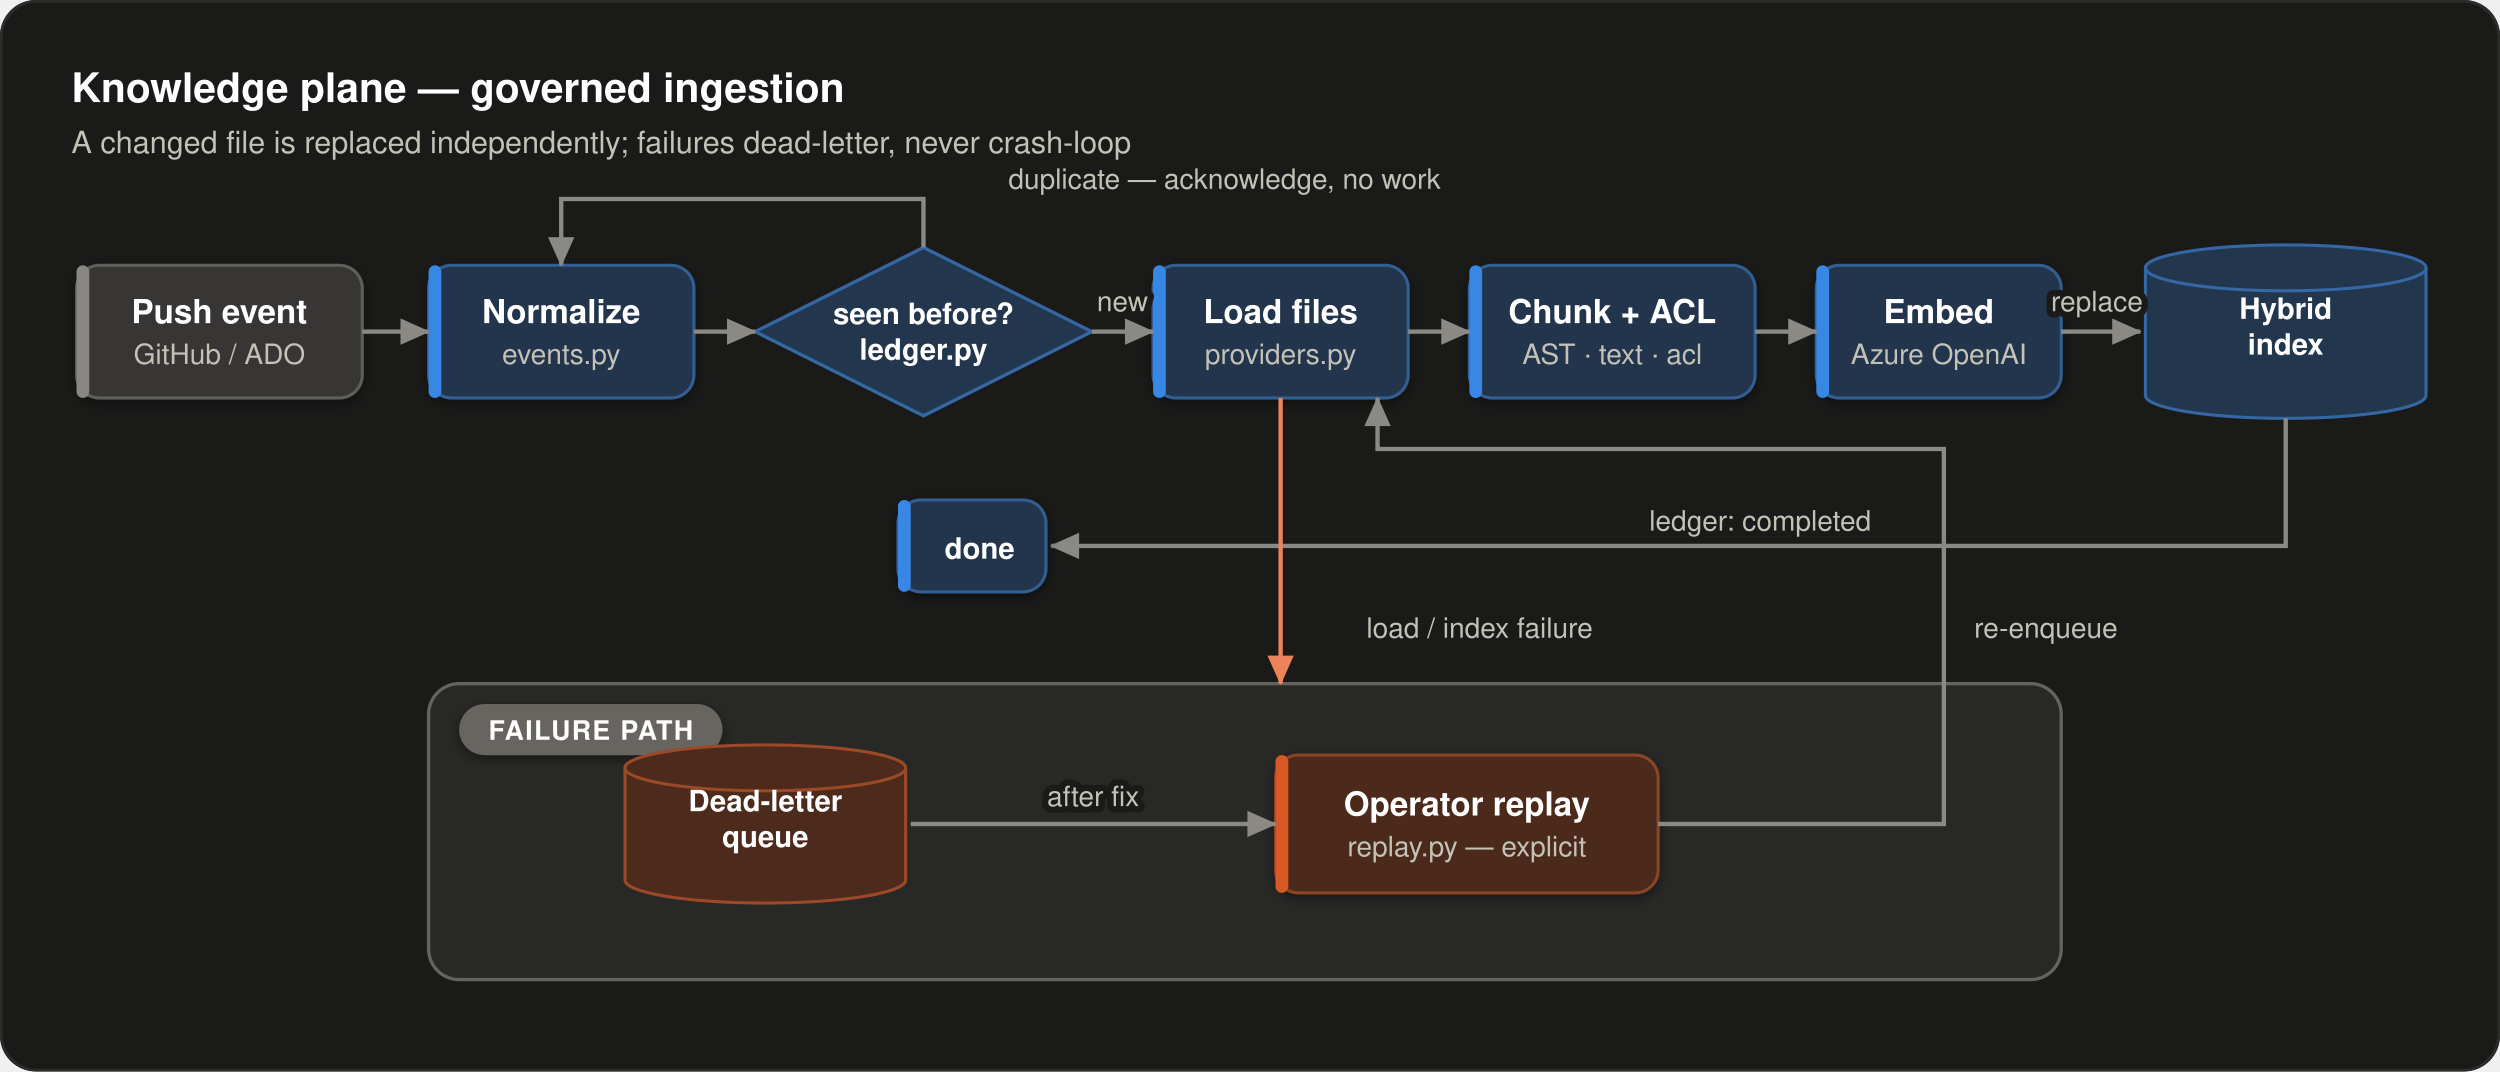
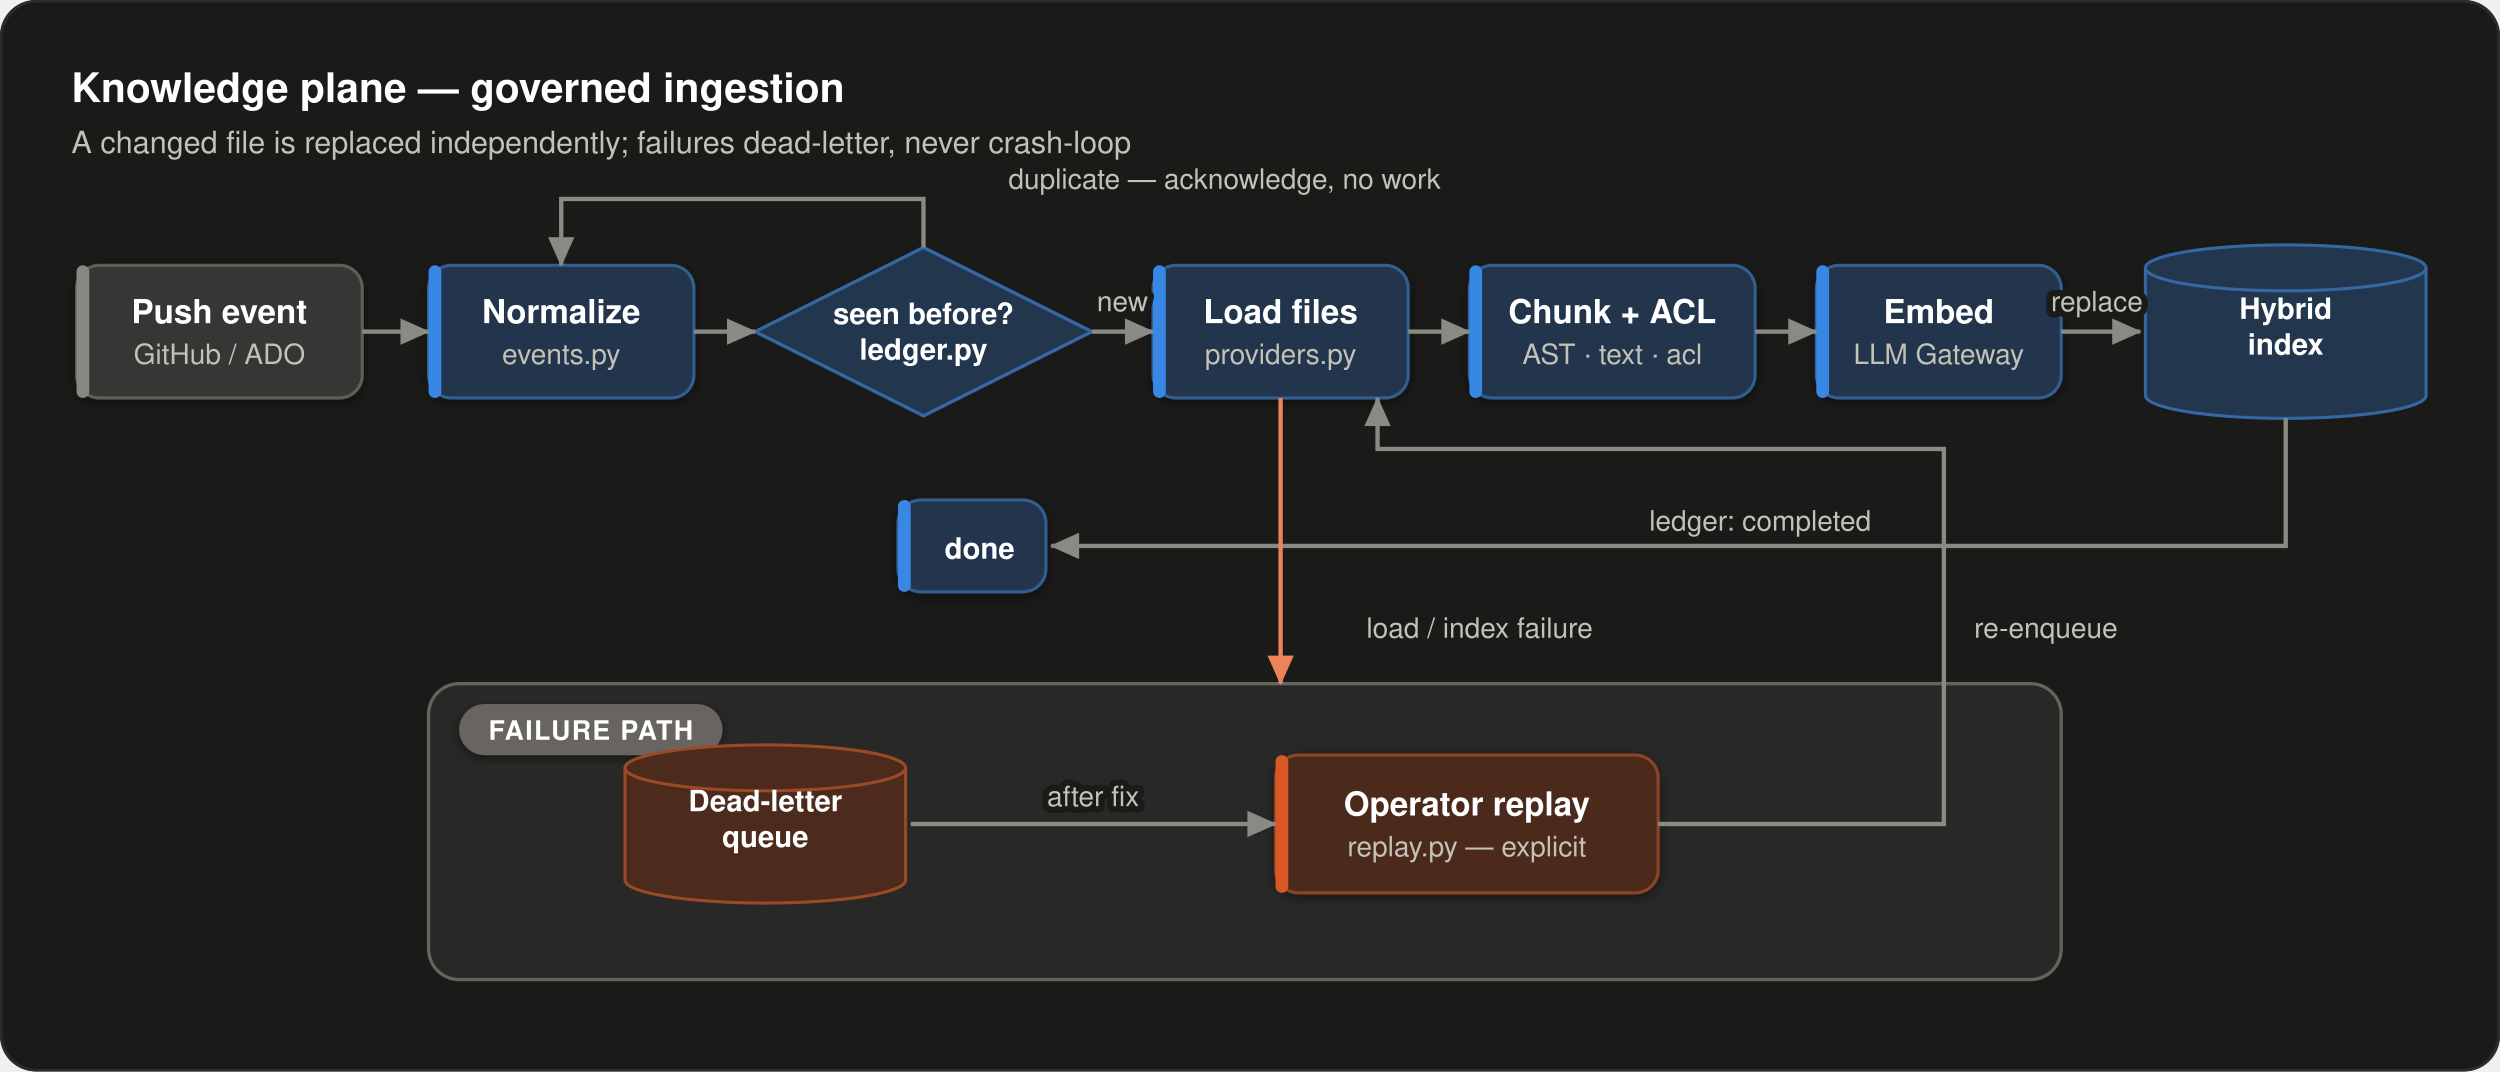
<svg xmlns="http://www.w3.org/2000/svg" viewBox="0 0 980 420" font-family="system-ui, -apple-system, 'Segoe UI', Helvetica, Arial, sans-serif" role="img" aria-label="Ingestion pipeline: normalize, dedupe via ledger, chunk, attach ACLs, embed, index; failures dead-letter and replay">
  <defs>
    <filter id="soft-dark" x="-12%" y="-12%" width="124%" height="130%">
      <feDropShadow dx="0" dy="1.5" stdDeviation="2.2" flood-color="#000000" flood-opacity="0.45" />
    </filter>
    <marker id="arrow-dark" viewBox="0 0 10 10" refX="8.6" refY="5" markerWidth="8" markerHeight="8" orient="auto-start-reverse">
      <path d="M 0.5 1.2 L 9 5 L 0.5 8.8 z" fill="#8b8983" />
    </marker>
    <marker id="arrow-good-dark" viewBox="0 0 10 10" refX="8.6" refY="5" markerWidth="8" markerHeight="8" orient="auto-start-reverse">
      <path d="M 0.5 1.2 L 9 5 L 0.5 8.8 z" fill="#0ca30c" />
    </marker>
    <marker id="arrow-bad-dark" viewBox="0 0 10 10" refX="8.6" refY="5" markerWidth="8" markerHeight="8" orient="auto-start-reverse">
      <path d="M 0.5 1.2 L 9 5 L 0.5 8.8 z" fill="#e66767" />
    </marker>
    <marker id="arrow-warn-dark" viewBox="0 0 10 10" refX="8.6" refY="5" markerWidth="8" markerHeight="8" orient="auto-start-reverse">
      <path d="M 0.5 1.2 L 9 5 L 0.5 8.8 z" fill="#ec835a" />
    </marker>
  </defs>
  <rect x="0" y="0" width="980" height="420" rx="14" fill="#1a1a19" />
  <rect x="0.5" y="0.5" width="979" height="419" rx="14" fill="none" stroke="#2c2c2a" stroke-width="1" />
  <text x="28" y="40" font-size="16" text-anchor="start" fill="#ffffff" font-weight="700">Knowledge plane — governed ingestion</text>
  <text x="28" y="60" font-size="12" text-anchor="start" fill="#c3c2b7" font-weight="normal">A changed file is replaced independently; failures dead-letter, never crash-loop</text>
  <rect x="30" y="104" width="112" height="52" rx="9" fill="#373634" stroke="#5f5e5a" stroke-width="1.2" filter="url(#soft-dark)" />
  <rect x="30" y="104" width="5" height="52" rx="2.5" fill="#898781" />
  <text x="86.0" y="126.68" font-size="13" text-anchor="middle" fill="#ffffff" font-weight="600">Push event</text>
  <text x="86.0" y="142.68" font-size="11" text-anchor="middle" fill="#c3c2b7" font-weight="normal">GitHub / ADO</text>
  <rect x="168" y="104" width="104" height="52" rx="9" fill="#22364e" stroke="#335e91" stroke-width="1.2" filter="url(#soft-dark)" />
  <rect x="168" y="104" width="5" height="52" rx="2.5" fill="#3987e5" />
  <text x="220.0" y="126.68" font-size="13" text-anchor="middle" fill="#ffffff" font-weight="600">Normalize</text>
  <text x="220.0" y="142.68" font-size="11" text-anchor="middle" fill="#c3c2b7" font-weight="normal">events.py</text>
  <polygon points="362,97.0 428.0,130 362,163.0 296.0,130" fill="#22364e" stroke="#3467a4" stroke-width="1.3" />
  <text x="362" y="127" font-size="11.5" text-anchor="middle" fill="#ffffff" font-weight="600">seen before?</text>
  <text x="362" y="141" font-size="11.5" text-anchor="middle" fill="#ffffff" font-weight="600">ledger.py</text>
  <rect x="452" y="104" width="100" height="52" rx="9" fill="#22364e" stroke="#335e91" stroke-width="1.2" filter="url(#soft-dark)" />
  <rect x="452" y="104" width="5" height="52" rx="2.5" fill="#3987e5" />
  <text x="502.0" y="126.68" font-size="13" text-anchor="middle" fill="#ffffff" font-weight="600">Load files</text>
  <text x="502.0" y="142.68" font-size="11" text-anchor="middle" fill="#c3c2b7" font-weight="normal">providers.py</text>
  <rect x="576" y="104" width="112" height="52" rx="9" fill="#22364e" stroke="#335e91" stroke-width="1.2" filter="url(#soft-dark)" />
  <rect x="576" y="104" width="5" height="52" rx="2.5" fill="#3987e5" />
  <text x="632.0" y="126.68" font-size="13" text-anchor="middle" fill="#ffffff" font-weight="600">Chunk + ACL</text>
  <text x="632.0" y="142.68" font-size="11" text-anchor="middle" fill="#c3c2b7" font-weight="normal">AST · text · acl</text>
  <rect x="712" y="104" width="96" height="52" rx="9" fill="#22364e" stroke="#335e91" stroke-width="1.2" filter="url(#soft-dark)" />
  <rect x="712" y="104" width="5" height="52" rx="2.5" fill="#3987e5" />
  <text x="760.0" y="126.68" font-size="13" text-anchor="middle" fill="#ffffff" font-weight="600">Embed</text>
-   <text x="760.0" y="142.68" font-size="11" text-anchor="middle" fill="#c3c2b7" font-weight="normal">Azure OpenAI</text>
+   <text x="760.0" y="142.68" font-size="11" text-anchor="middle" fill="#c3c2b7" font-weight="normal">LLM Gateway</text>
  <path d="M 841.0 105 v 50 a 55.0 9 0 0 0 110 0 v -50" fill="#22364e" stroke="#3467a4" stroke-width="1.2" />
  <ellipse cx="896" cy="105" rx="55.0" ry="9" fill="#22364e" stroke="#3467a4" stroke-width="1.2" />
  <text x="896" y="125.0" font-size="11.5" text-anchor="middle" fill="#ffffff" font-weight="600">Hybrid</text>
  <text x="896" y="139.0" font-size="11.5" text-anchor="middle" fill="#ffffff" font-weight="600">index</text>
  <path d="M 142 130 L 168 130" fill="none" stroke="#8b8983" stroke-width="1.7" marker-end="url(#arrow-dark)" />
  <path d="M 272 130 L 296 130" fill="none" stroke="#8b8983" stroke-width="1.7" marker-end="url(#arrow-dark)" />
  <path d="M 428 130 L 452 130" fill="none" stroke="#8b8983" stroke-width="1.7" marker-end="url(#arrow-dark)" />
  <text x="440.0" y="122" font-size="11" text-anchor="middle" fill="#c3c2b7" font-weight="normal" paint-order="stroke" stroke="#1a1a19" stroke-width="5" stroke-linejoin="round">new</text>
  <path d="M 552 130 L 576 130" fill="none" stroke="#8b8983" stroke-width="1.7" marker-end="url(#arrow-dark)" />
  <path d="M 688 130 L 712 130" fill="none" stroke="#8b8983" stroke-width="1.7" marker-end="url(#arrow-dark)" />
  <path d="M 808 130 L 839 130" fill="none" stroke="#8b8983" stroke-width="1.7" marker-end="url(#arrow-dark)" />
  <text x="822" y="122" font-size="11" text-anchor="middle" fill="#c3c2b7" font-weight="normal" paint-order="stroke" stroke="#1a1a19" stroke-width="5" stroke-linejoin="round">replace</text>
  <path d="M 362 97 L 362 78 L 220 78 L 220 104" fill="none" stroke="#8b8983" stroke-width="1.7" marker-end="url(#arrow-dark)" />
  <text x="480" y="74" font-size="11" text-anchor="middle" fill="#c3c2b7" font-weight="normal" paint-order="stroke" stroke="#1a1a19" stroke-width="5" stroke-linejoin="round">duplicate — acknowledge, no work</text>
  <path d="M 896 164 L 896 214 L 412 214" fill="none" stroke="#8b8983" stroke-width="1.7" marker-end="url(#arrow-dark)" />
  <text x="690" y="208" font-size="11" text-anchor="middle" fill="#c3c2b7" font-weight="normal" paint-order="stroke" stroke="#1a1a19" stroke-width="5" stroke-linejoin="round">ledger: completed</text>
  <rect x="352" y="196" width="58" height="36" rx="9" fill="#22364e" stroke="#335e91" stroke-width="1.2" filter="url(#soft-dark)" />
  <rect x="352" y="196" width="5" height="36" rx="2.5" fill="#3987e5" />
  <text x="381.0" y="218.68" font-size="13" text-anchor="middle" fill="#ffffff" font-weight="600" />
  <text x="384" y="219" font-size="11.5" text-anchor="middle" fill="#ffffff" font-weight="600">done</text>
  <rect x="168" y="268" width="640" height="116" rx="12" fill="#282827" stroke="#64635e" stroke-width="1.3" />
  <rect x="180" y="276" width="103.2" height="20" rx="10" fill="#676561" filter="url(#soft-dark)" />
  <text x="231.6" y="290" font-size="10.5" text-anchor="middle" fill="#ffffff" font-weight="700" letter-spacing="0.05em">FAILURE PATH</text>
  <path d="M 245.0 301 v 44 a 55.0 9 0 0 0 110 0 v -44" fill="#4c2a1c" stroke="#9c4927" stroke-width="1.2" />
  <ellipse cx="300" cy="301" rx="55.0" ry="9" fill="#4c2a1c" stroke="#9c4927" stroke-width="1.2" />
  <text x="300" y="318.0" font-size="11.5" text-anchor="middle" fill="#ffffff" font-weight="600">Dead-letter</text>
  <text x="300" y="332.0" font-size="11.5" text-anchor="middle" fill="#ffffff" font-weight="600">queue</text>
  <rect x="500" y="296" width="150" height="54" rx="9" fill="#4c2a1c" stroke="#8b4528" stroke-width="1.2" filter="url(#soft-dark)" />
  <rect x="500" y="296" width="5" height="54" rx="2.5" fill="#d95926" />
  <text x="575.0" y="319.68" font-size="13" text-anchor="middle" fill="#ffffff" font-weight="600">Operator replay</text>
  <text x="575.0" y="335.68" font-size="11" text-anchor="middle" fill="#c3c2b7" font-weight="normal">replay.py — explicit</text>
  <path d="M 502 156 L 502 268" fill="none" stroke="#ec835a" stroke-width="1.7" marker-end="url(#arrow-warn-dark)" />
  <text x="580" y="250" font-size="11" text-anchor="middle" fill="#c3c2b7" font-weight="normal" paint-order="stroke" stroke="#1a1a19" stroke-width="5" stroke-linejoin="round">load / index failure</text>
  <path d="M 357 323 L 500 323" fill="none" stroke="#8b8983" stroke-width="1.7" marker-end="url(#arrow-dark)" />
  <text x="428.5" y="316" font-size="11" text-anchor="middle" fill="#c3c2b7" font-weight="normal" paint-order="stroke" stroke="#1a1a19" stroke-width="5" stroke-linejoin="round">after fix</text>
  <path d="M 650 323 L 762 323 L 762 176 L 540 176 L 540 156" fill="none" stroke="#8b8983" stroke-width="1.7" marker-end="url(#arrow-dark)" />
  <text x="802" y="250" font-size="11" text-anchor="middle" fill="#c3c2b7" font-weight="normal" paint-order="stroke" stroke="#1a1a19" stroke-width="5" stroke-linejoin="round">re-enqueue</text>
</svg>
